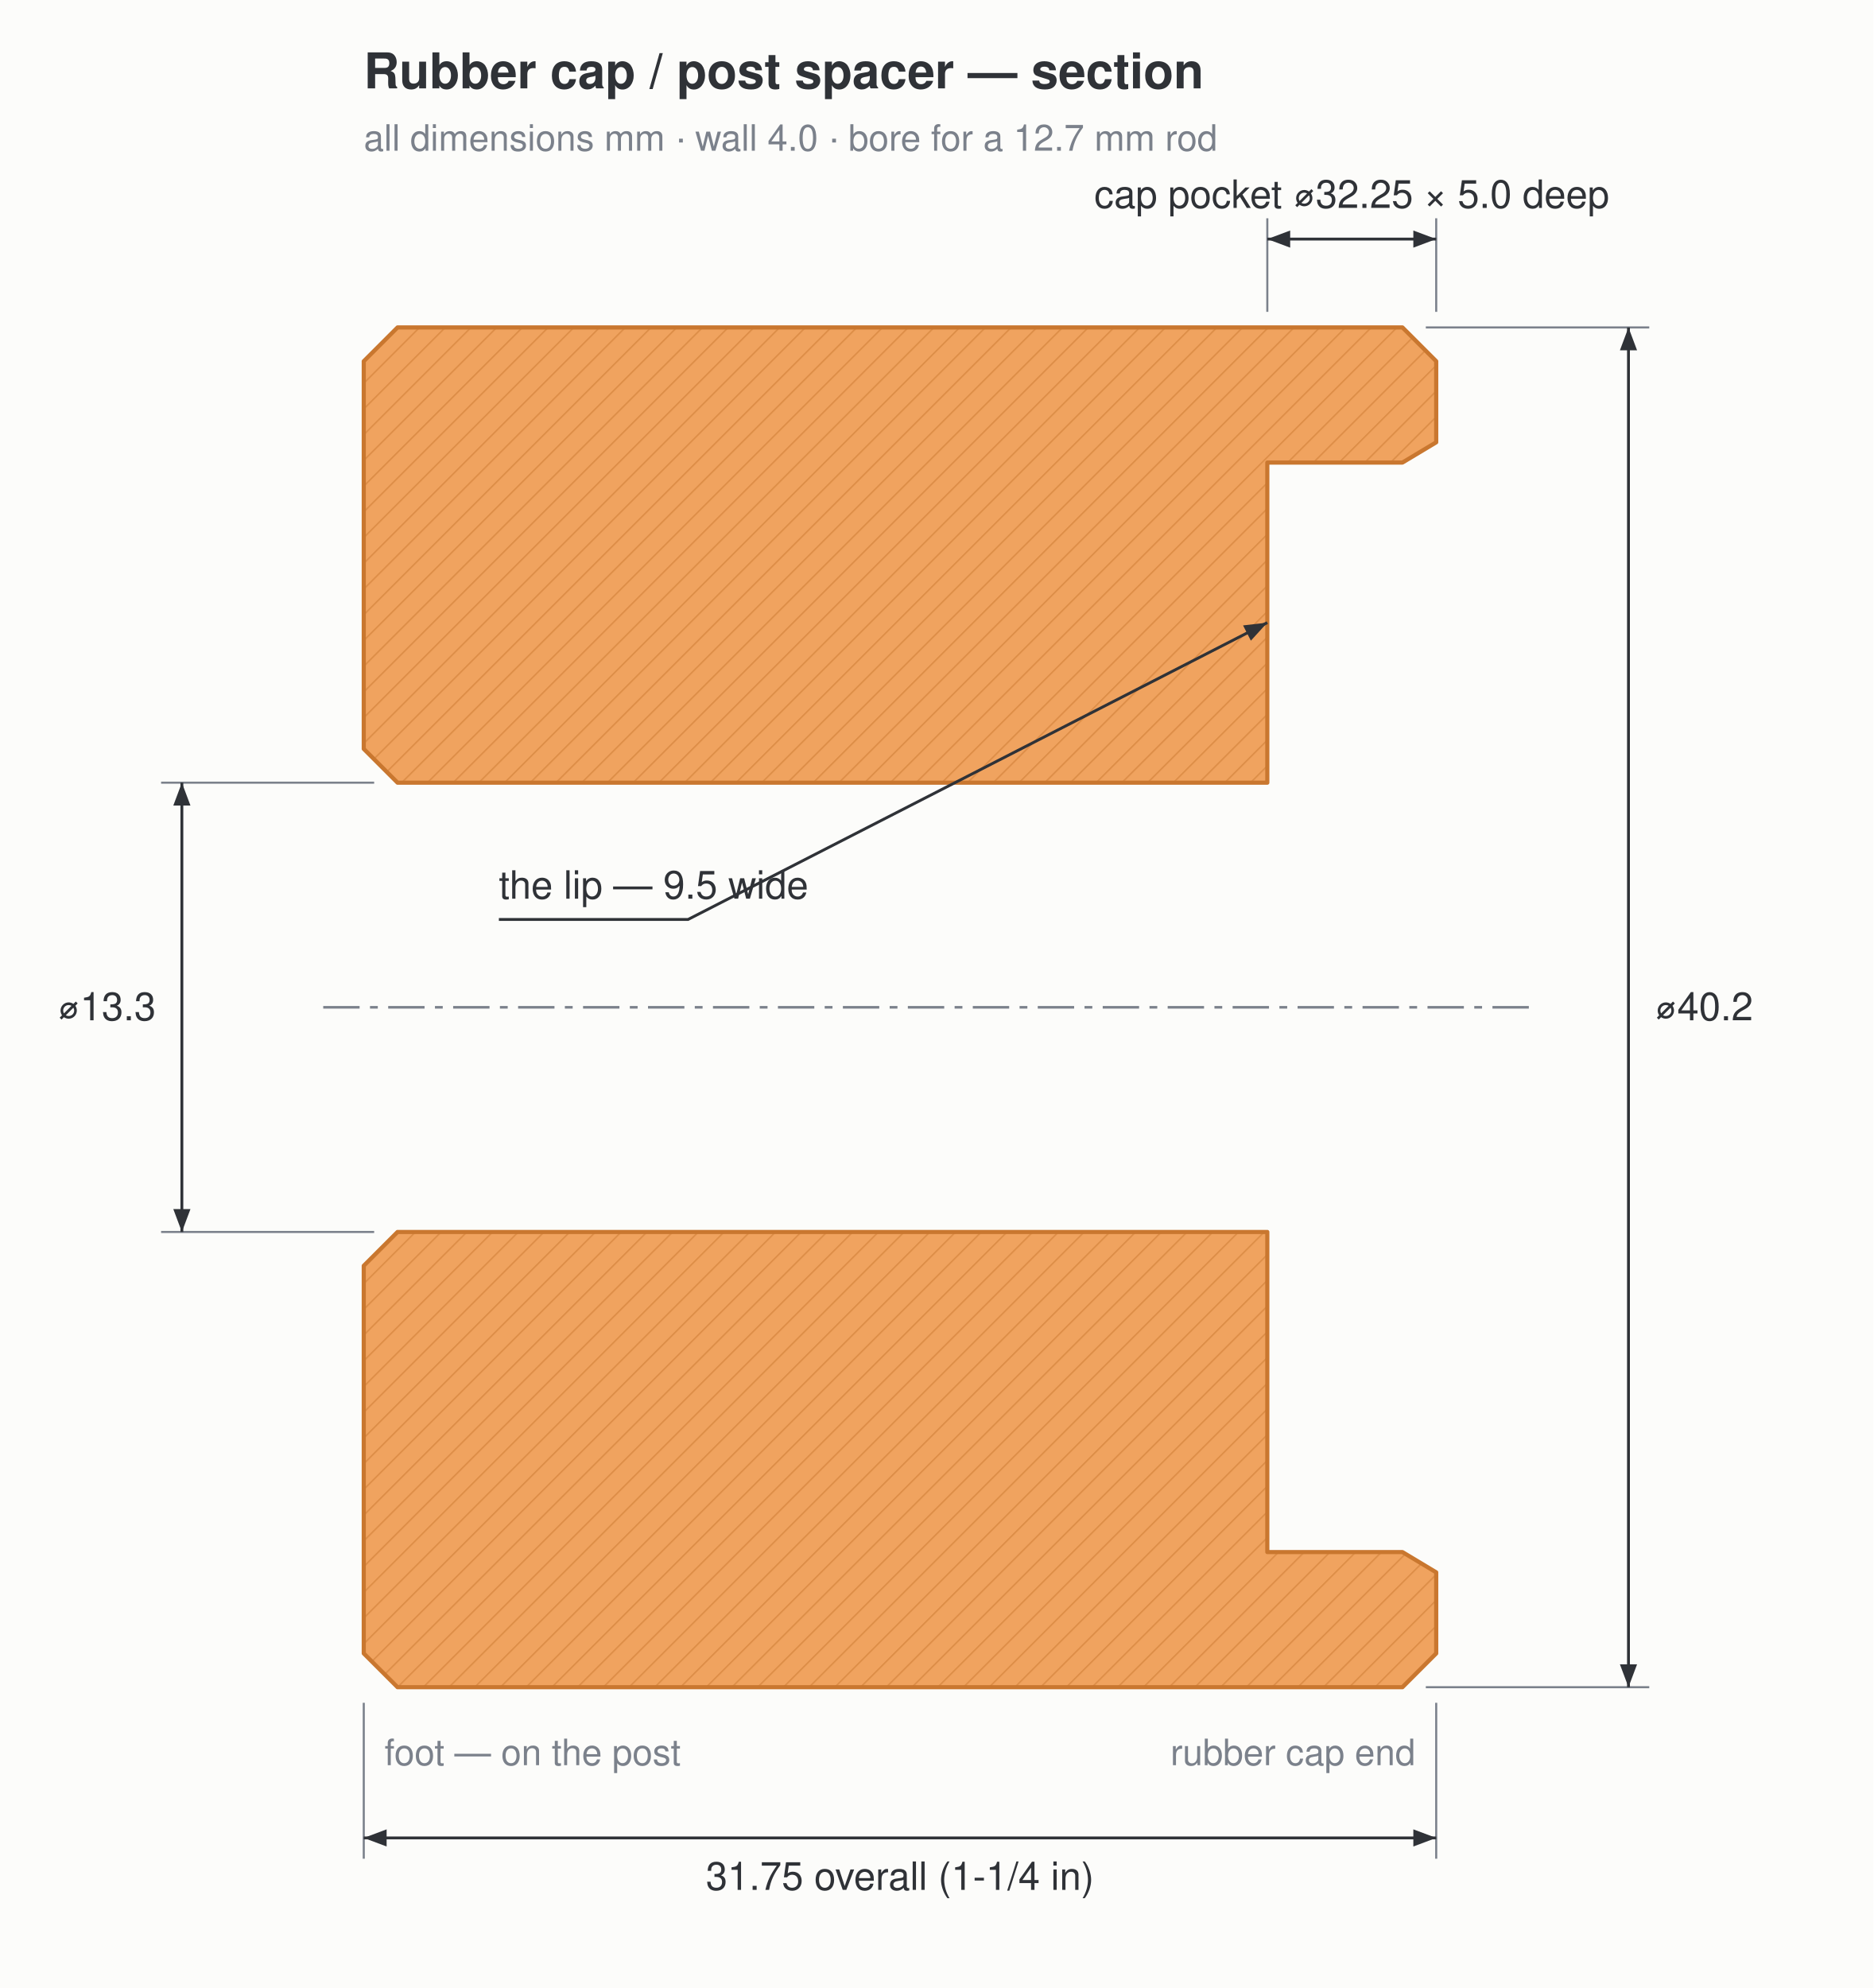
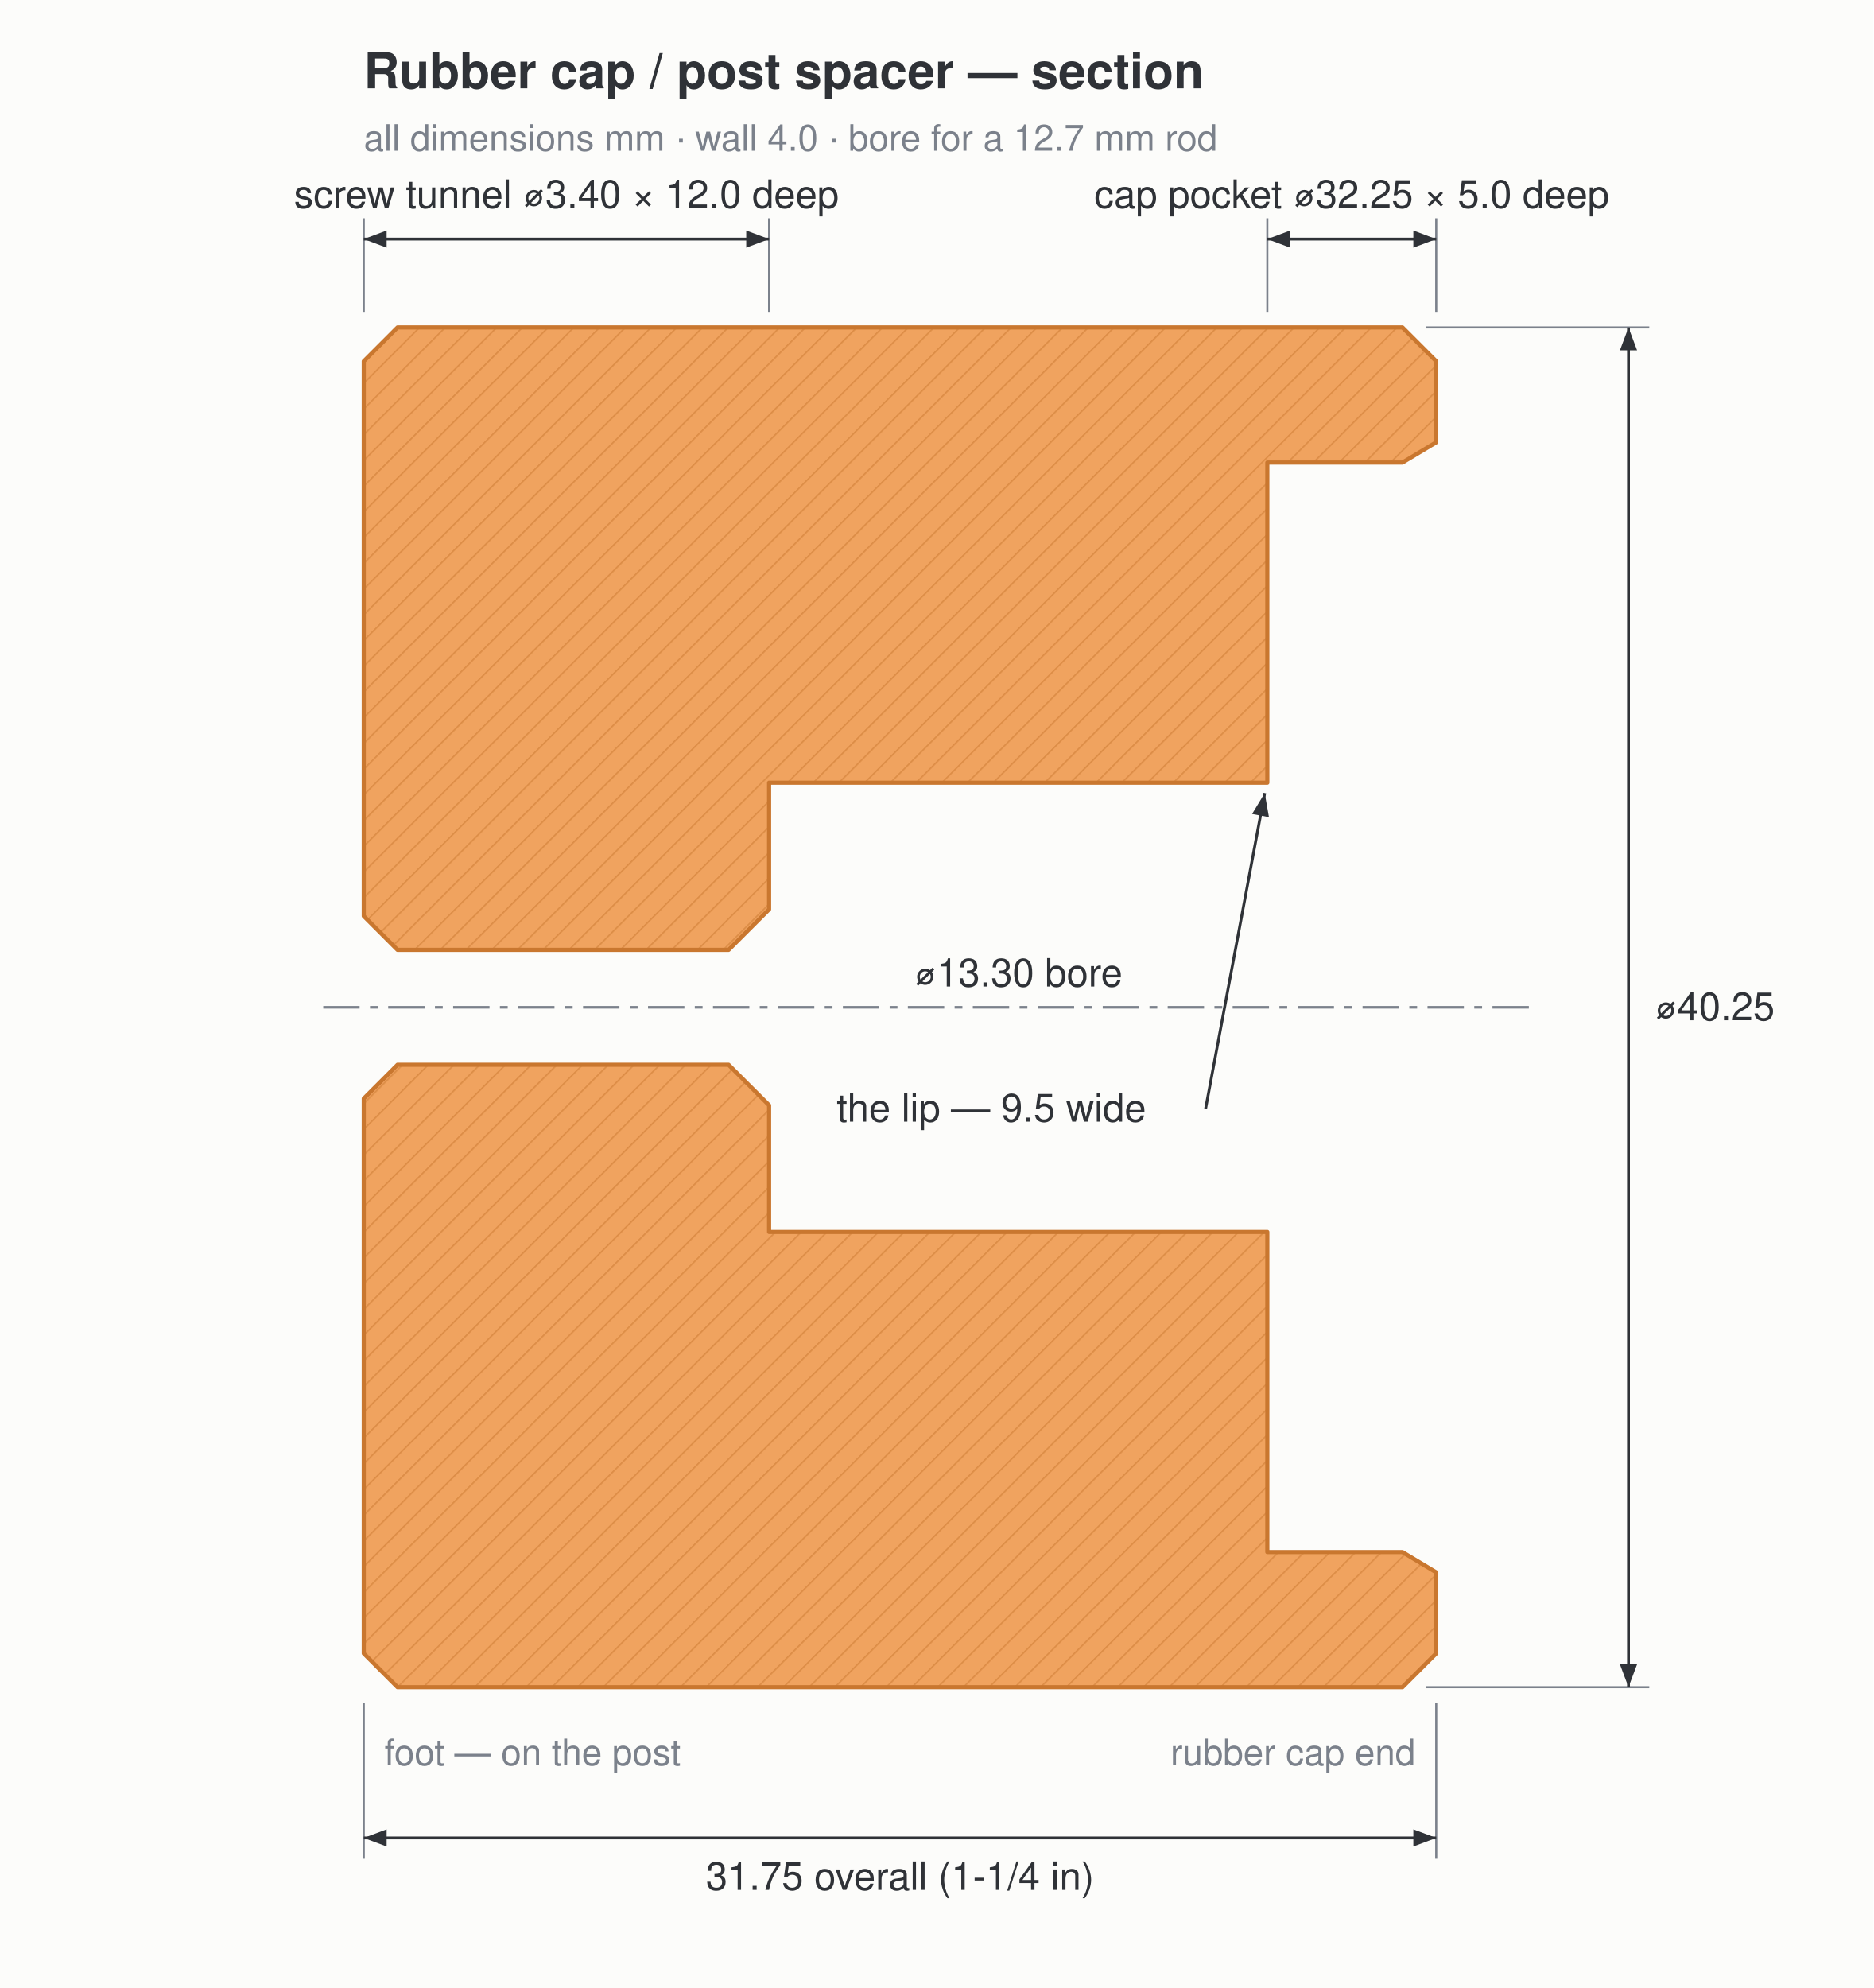
<svg xmlns="http://www.w3.org/2000/svg" width="721" height="765" viewBox="0 0 721 765" font-family="Helvetica Neue, Helvetica, Arial, sans-serif">
  <defs>
    <marker id="ar" markerWidth="9" markerHeight="9" refX="8" refY="3" orient="auto">
      <path d="M0,0 L8,3 L0,6 z" fill="#2f3237" />
    </marker>
    <marker id="al" markerWidth="9" markerHeight="9" refX="0" refY="3" orient="auto">
      <path d="M8,0 L0,3 L8,6 z" fill="#2f3237" />
    </marker>
    <pattern id="hatch" width="7" height="7" patternUnits="userSpaceOnUse" patternTransform="rotate(45)">
      <line x1="0" y1="0" x2="0" y2="7" stroke="#c9772f" stroke-width="1.1" opacity="0.5" />
    </pattern>
  </defs>
  <rect width="100%" height="100%" fill="#fcfcfa" />
-   <polygon points="140.00,139.00 153.00,126.00 487.75,126.00 487.75,126.00 539.75,126.00 552.75,139.00 552.75,170.20 539.75,178.00 487.75,178.00 487.75,301.18 153.00,301.18 140.00,288.18" fill="#f0a35f" stroke="none" />
-   <polygon points="140.00,139.00 153.00,126.00 487.75,126.00 487.75,126.00 539.75,126.00 552.75,139.00 552.75,170.20 539.75,178.00 487.75,178.00 487.75,301.18 153.00,301.18 140.00,288.18" fill="url(#hatch)" stroke="#c9772f" stroke-width="1.6" stroke-linejoin="round" />
-   <polygon points="140.00,636.25 153.00,649.25 487.75,649.25 487.75,649.25 539.75,649.25 552.75,636.25 552.75,605.05 539.75,597.25 487.75,597.25 487.75,474.07 153.00,474.07 140.00,487.07" fill="#f0a35f" stroke="none" />
-   <polygon points="140.00,636.25 153.00,649.25 487.75,649.25 487.75,649.25 539.75,649.25 552.75,636.25 552.75,605.05 539.75,597.25 487.75,597.25 487.75,474.07 153.00,474.07 140.00,487.07" fill="url(#hatch)" stroke="#c9772f" stroke-width="1.6" stroke-linejoin="round" />
+   <polygon points="140.00,139.00 153.00,126.00 280.40,126.00 296.00,126.00 296.00,126.00 487.75,126.00 487.75,126.00 539.75,126.00 552.75,139.00 552.75,170.20 539.75,178.00 487.75,178.00 487.75,301.18 296.00,301.18 296.00,349.93 280.40,365.52 153.00,365.52 140.00,352.52" fill="#f0a35f" stroke="none" />
+   <polygon points="140.00,139.00 153.00,126.00 280.40,126.00 296.00,126.00 296.00,126.00 487.75,126.00 487.75,126.00 539.75,126.00 552.75,139.00 552.75,170.20 539.75,178.00 487.75,178.00 487.75,301.18 296.00,301.18 296.00,349.93 280.40,365.52 153.00,365.52 140.00,352.52" fill="url(#hatch)" stroke="#c9772f" stroke-width="1.6" stroke-linejoin="round" />
+   <polygon points="140.00,636.25 153.00,649.25 280.40,649.25 296.00,649.25 296.00,649.25 487.75,649.25 487.75,649.25 539.75,649.25 552.75,636.25 552.75,605.05 539.75,597.25 487.75,597.25 487.75,474.07 296.00,474.07 296.00,425.32 280.40,409.73 153.00,409.73 140.00,422.73" fill="#f0a35f" stroke="none" />
+   <polygon points="140.00,636.25 153.00,649.25 280.40,649.25 296.00,649.25 296.00,649.25 487.75,649.25 487.75,649.25 539.75,649.25 552.75,636.25 552.75,605.05 539.75,597.25 487.75,597.25 487.75,474.07 296.00,474.07 296.00,425.32 280.40,409.73 153.00,409.73 140.00,422.73" fill="url(#hatch)" stroke="#c9772f" stroke-width="1.6" stroke-linejoin="round" />
  <line x1="124.40" y1="387.62" x2="591.75" y2="387.62" stroke="#7b818b" stroke-width="1" stroke-dasharray="14 4 3 4" />
  <line x1="140.00" y1="655.25" x2="140.00" y2="715.25" stroke="#7b818b" stroke-width="0.8" />
  <line x1="552.75" y1="655.25" x2="552.75" y2="715.25" stroke="#7b818b" stroke-width="0.8" />
  <line x1="140.00" y1="707.25" x2="552.75" y2="707.25" stroke="#2f3237" stroke-width="1.1" marker-start="url(#al)" marker-end="url(#ar)" />
  <text x="346.38" y="727.25" fill="#2f3237" font-size="15" text-anchor="middle" font-weight="400">31.75 overall (1-1/4 in)</text>
+   <line x1="140.00" y1="120.00" x2="140.00" y2="84.00" stroke="#7b818b" stroke-width="0.8" />
+   <line x1="296.00" y1="120.00" x2="296.00" y2="84.00" stroke="#7b818b" stroke-width="0.8" />
+   <line x1="140.00" y1="92.00" x2="296.00" y2="92.00" stroke="#2f3237" stroke-width="1.1" marker-start="url(#al)" marker-end="url(#ar)" />
+   <text x="218.00" y="80.00" fill="#2f3237" font-size="15" text-anchor="middle" font-weight="400">screw tunnel ⌀3.40 × 12.0 deep</text>
  <line x1="487.75" y1="120.00" x2="487.75" y2="84.00" stroke="#7b818b" stroke-width="0.8" />
  <line x1="552.75" y1="120.00" x2="552.75" y2="84.00" stroke="#7b818b" stroke-width="0.8" />
  <line x1="487.75" y1="92.00" x2="552.75" y2="92.00" stroke="#2f3237" stroke-width="1.1" marker-start="url(#al)" marker-end="url(#ar)" />
  <text x="520.25" y="80.00" fill="#2f3237" font-size="15" text-anchor="middle" font-weight="400">cap pocket ⌀32.25 × 5.0 deep</text>
  <line x1="548.75" y1="126.00" x2="634.75" y2="126.00" stroke="#7b818b" stroke-width="0.8" />
  <line x1="548.75" y1="649.25" x2="634.75" y2="649.25" stroke="#7b818b" stroke-width="0.8" />
  <line x1="626.75" y1="126.00" x2="626.75" y2="649.25" stroke="#2f3237" stroke-width="1.1" marker-start="url(#al)" marker-end="url(#ar)" />
-   <text x="636.75" y="392.62" fill="#2f3237" font-size="15" text-anchor="start" font-weight="400">⌀40.2</text>
-   <line x1="144.00" y1="301.18" x2="62.00" y2="301.18" stroke="#7b818b" stroke-width="0.8" />
-   <line x1="144.00" y1="474.07" x2="62.00" y2="474.07" stroke="#7b818b" stroke-width="0.8" />
-   <line x1="70.00" y1="301.18" x2="70.00" y2="474.07" stroke="#2f3237" stroke-width="1.1" marker-start="url(#al)" marker-end="url(#ar)" />
-   <text x="60.00" y="392.62" fill="#2f3237" font-size="15" text-anchor="end" font-weight="400">⌀13.3</text>
-   <path d="M192.00,353.82 L264.80,353.82 L487.75,239.59" fill="none" stroke="#2f3237" stroke-width="1.1" marker-end="url(#ar)" />
-   <text x="192.00" y="345.82" fill="#2f3237" font-size="15" text-anchor="start" font-weight="400">the lip — 9.5 wide</text>
+   <text x="636.75" y="392.62" fill="#2f3237" font-size="15" text-anchor="start" font-weight="400">⌀40.25</text>
+   <text x="391.88" y="379.62" fill="#2f3237" font-size="15" text-anchor="middle" font-weight="400">⌀13.30 bore</text>
+   <text x="322.00" y="431.62" fill="#2f3237" font-size="15" text-anchor="start" font-weight="400">the lip — 9.5 wide</text>
+   <line x1="464.00" y1="426.62" x2="486.75" y2="305.18" stroke="#2f3237" stroke-width="1.1" marker-end="url(#ar)" />
  <text x="148.00" y="679.25" fill="#7b818b" font-size="14" text-anchor="start" font-weight="400">foot — on the post</text>
  <text x="544.75" y="679.25" fill="#7b818b" font-size="14" text-anchor="end" font-weight="400">rubber cap end</text>
  <text x="140.00" y="34.00" fill="#2f3237" font-size="19" text-anchor="start" font-weight="600">Rubber cap / post spacer — section</text>
  <text x="140.00" y="58.00" fill="#7b818b" font-size="14" text-anchor="start" font-weight="400">all dimensions mm · wall 4.0 · bore for a 12.7 mm rod</text>
</svg>
